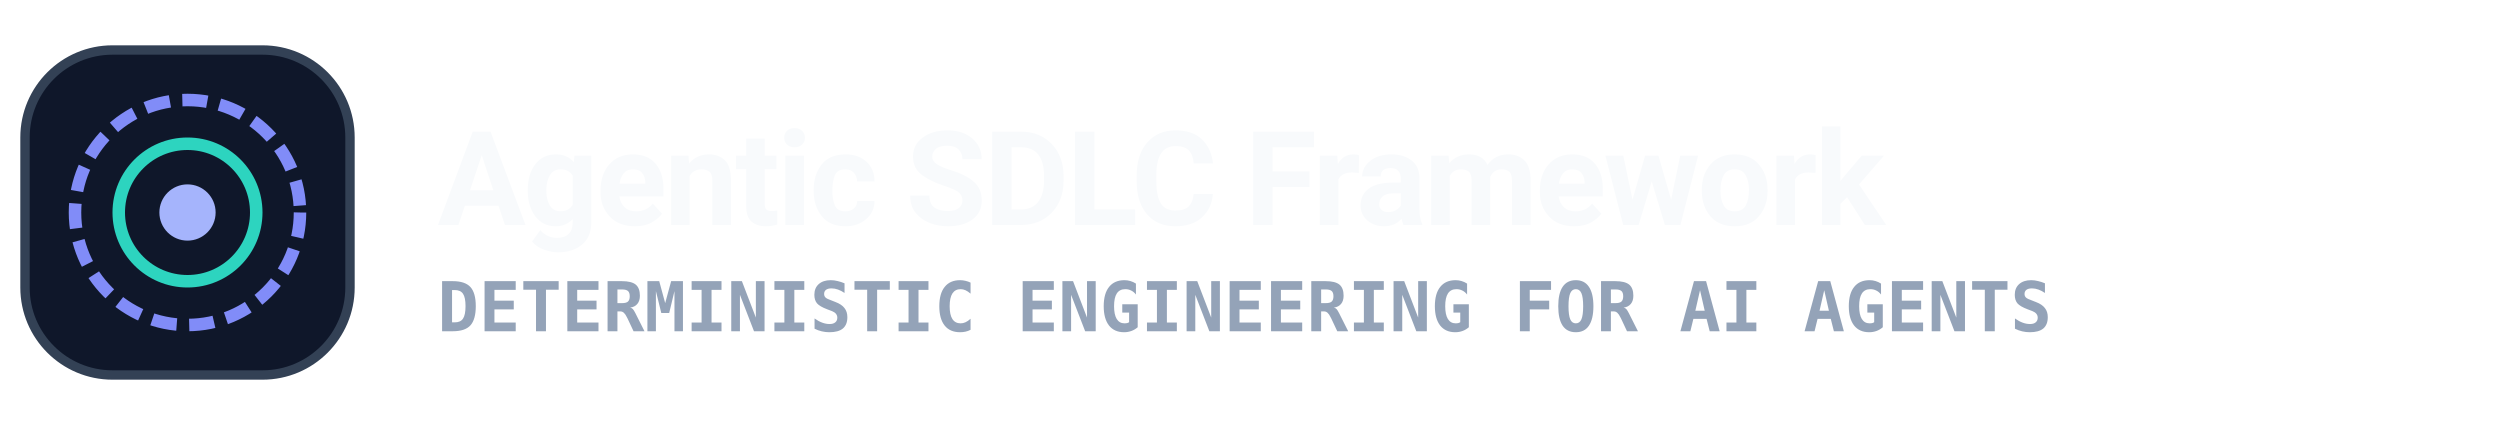
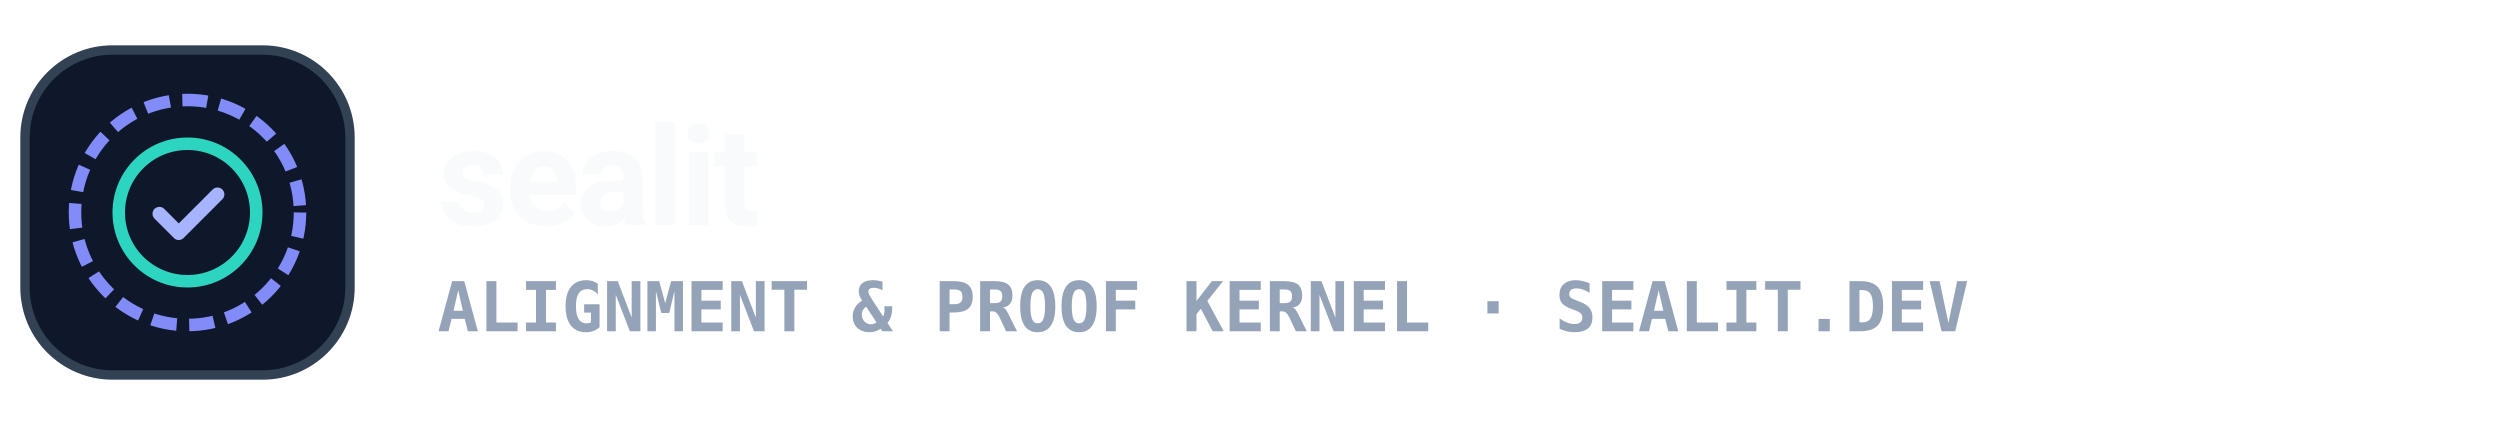
- <svg xmlns="http://www.w3.org/2000/svg" width="400" height="68" viewBox="0 0 400 68" role="img" aria-label="Agentic SDLC Framework">
+ <svg xmlns="http://www.w3.org/2000/svg" width="400" height="68" viewBox="0 0 400 68" role="img" aria-label="sealit">
  <rect x="4" y="8" width="52" height="52" rx="14" fill="#0f172a" stroke="#334155" stroke-width="1.5" />
  <circle cx="30" cy="34" r="18" fill="none" stroke="#818cf8" stroke-width="2" stroke-dasharray="4 2" />
  <circle cx="30" cy="34" r="11" fill="none" stroke="#2dd4bf" stroke-width="2" />
-   <circle cx="30" cy="34" r="4.5" fill="#a5b4fc" />
-   <text x="70" y="36" fill="#f8fafc" font-family="system-ui, -apple-system, 'Segoe UI', Roboto, sans-serif" font-size="21" font-weight="700" letter-spacing="-0.4">Agentic SDLC Framework</text>
-   <text x="70" y="53" fill="#94a3b8" font-family="ui-monospace, SFMono-Regular, Menlo, monospace" font-size="11" font-weight="600">DETERMINISTIC ENGINEERING FOR AI AGENTS</text>
+   <path d="M25.5 34.2L28.6 37.3L34.8 31.1" fill="none" stroke="#a5b4fc" stroke-width="2.2" stroke-linecap="round" stroke-linejoin="round" />
+   <text x="70" y="36" fill="#f8fafc" font-family="system-ui, -apple-system, 'Segoe UI', Roboto, sans-serif" font-size="22" font-weight="700" letter-spacing="-0.5">sealit</text>
+   <text x="70" y="53" fill="#94a3b8" font-family="ui-monospace, SFMono-Regular, Menlo, monospace" font-size="11" font-weight="600">ALIGNMENT &amp; PROOF KERNEL · SEALIT.DEV</text>
</svg>
